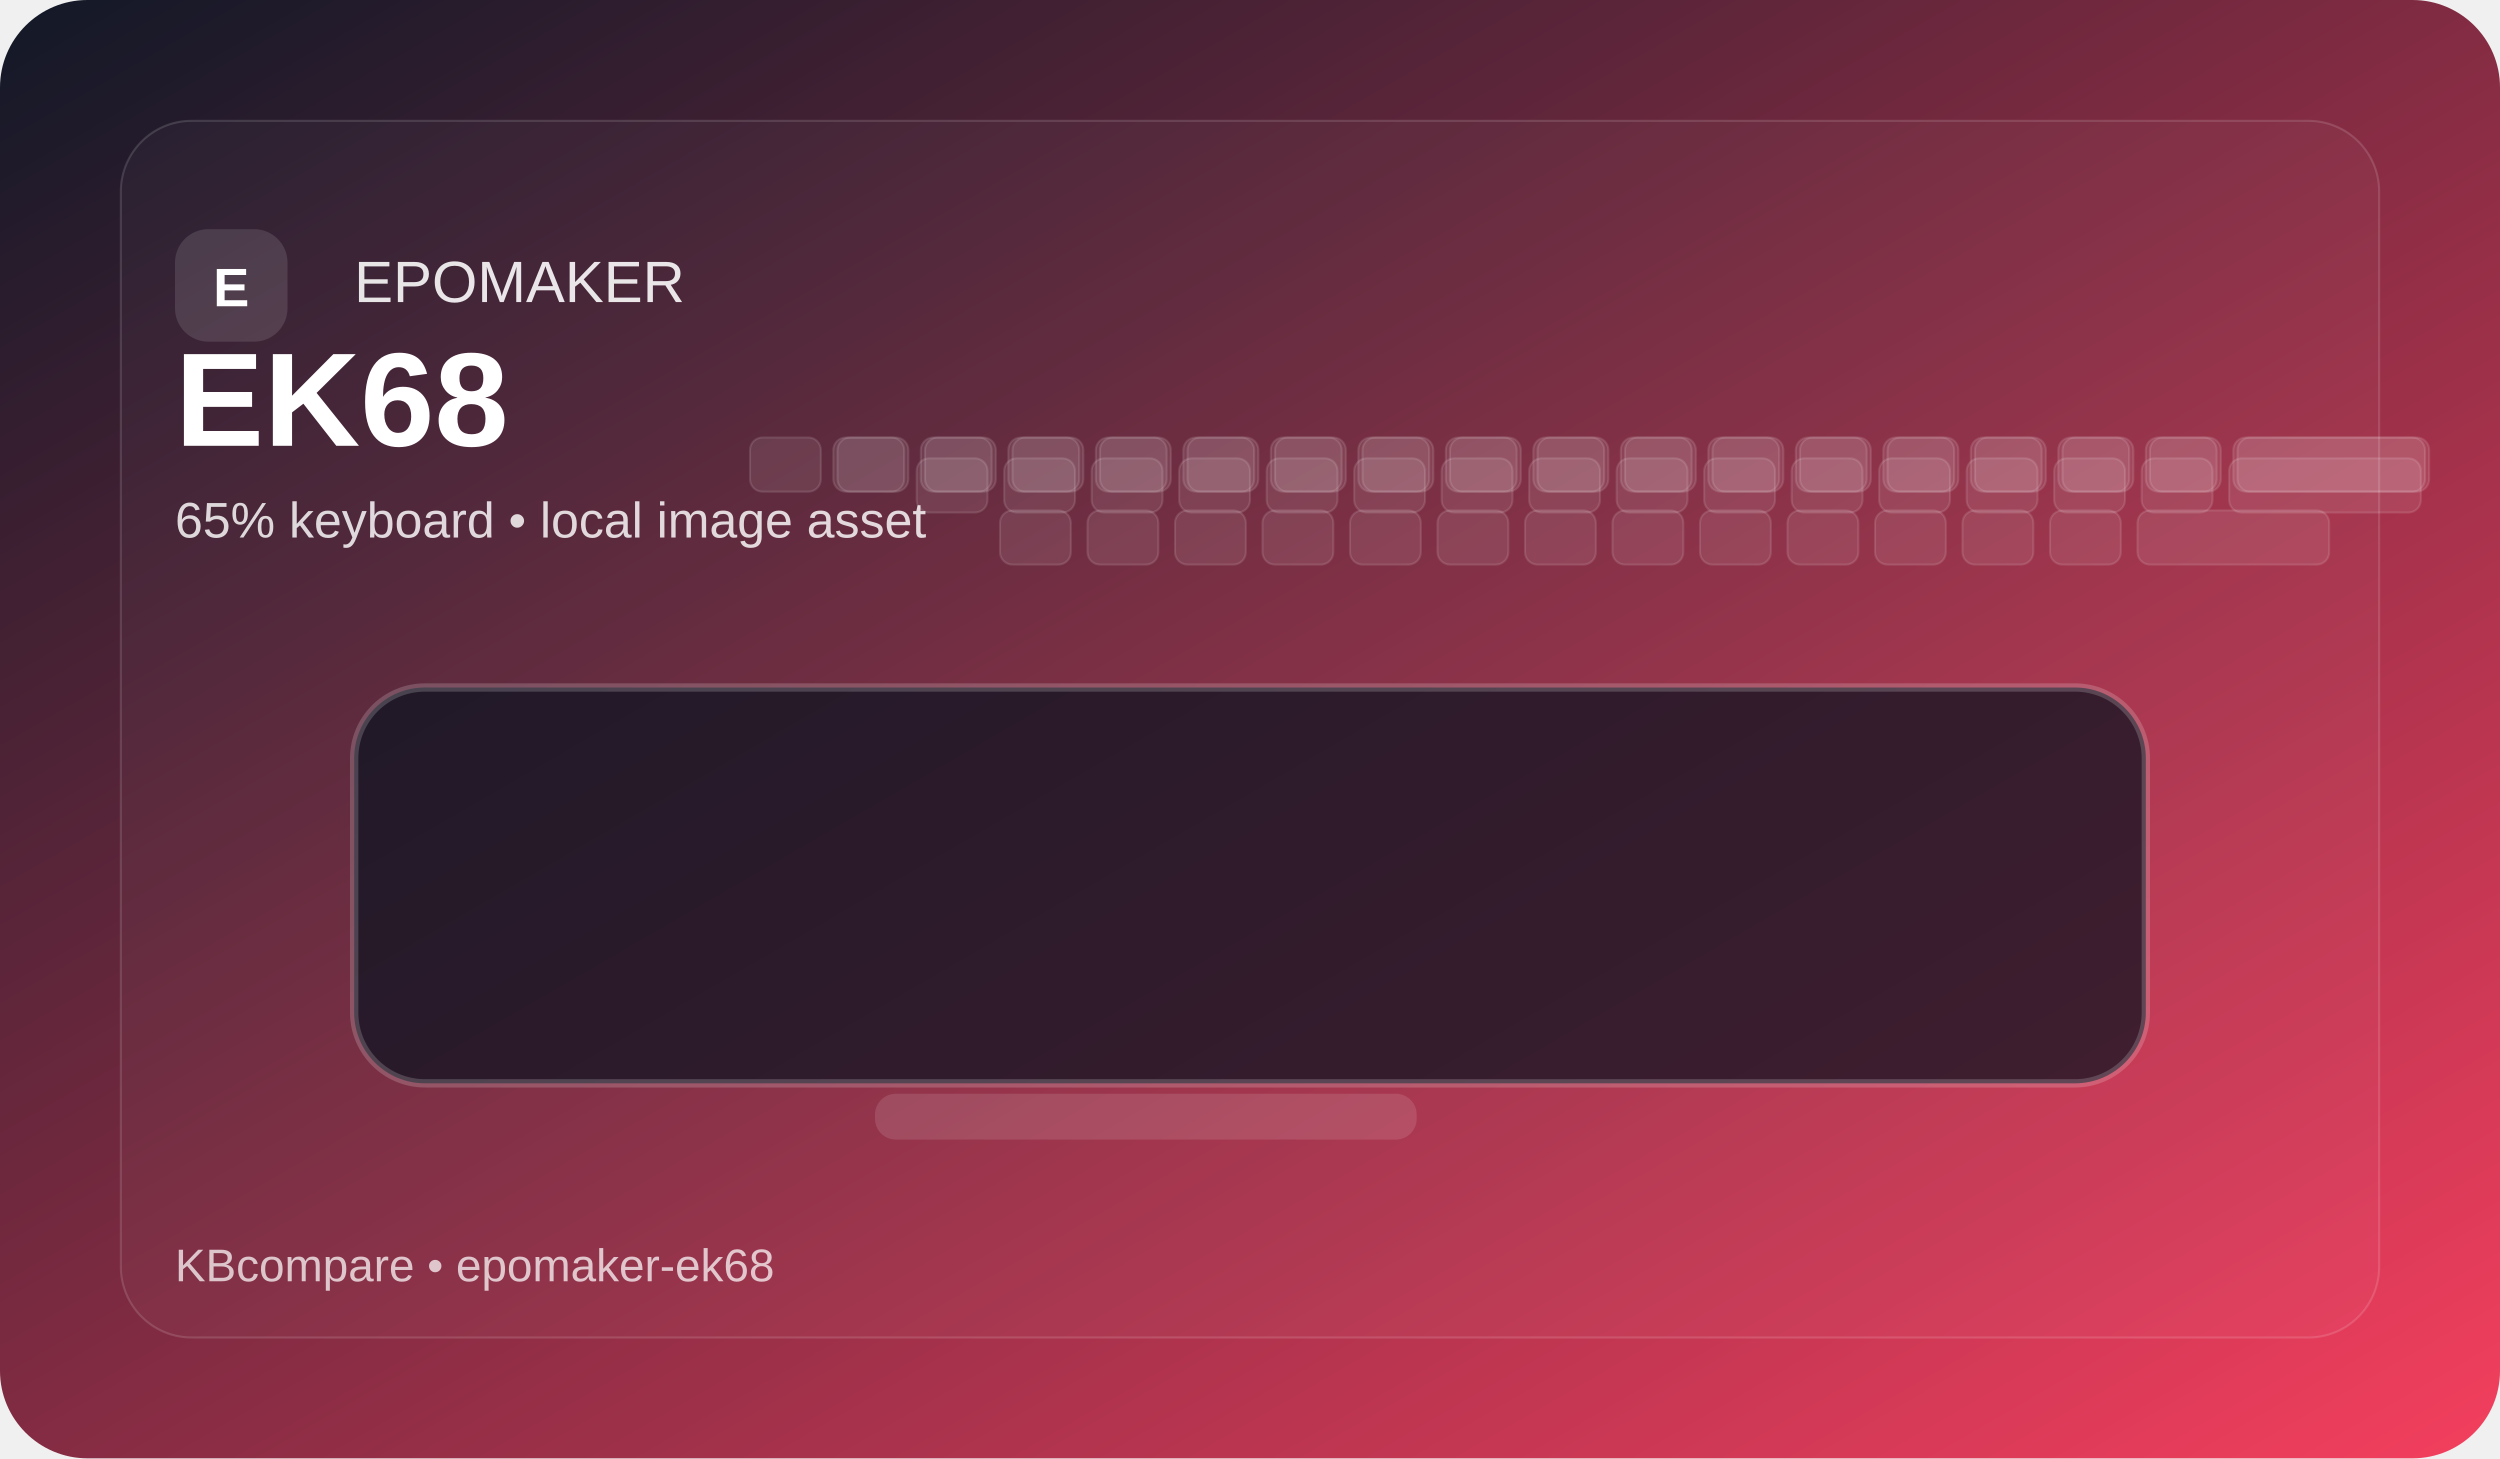
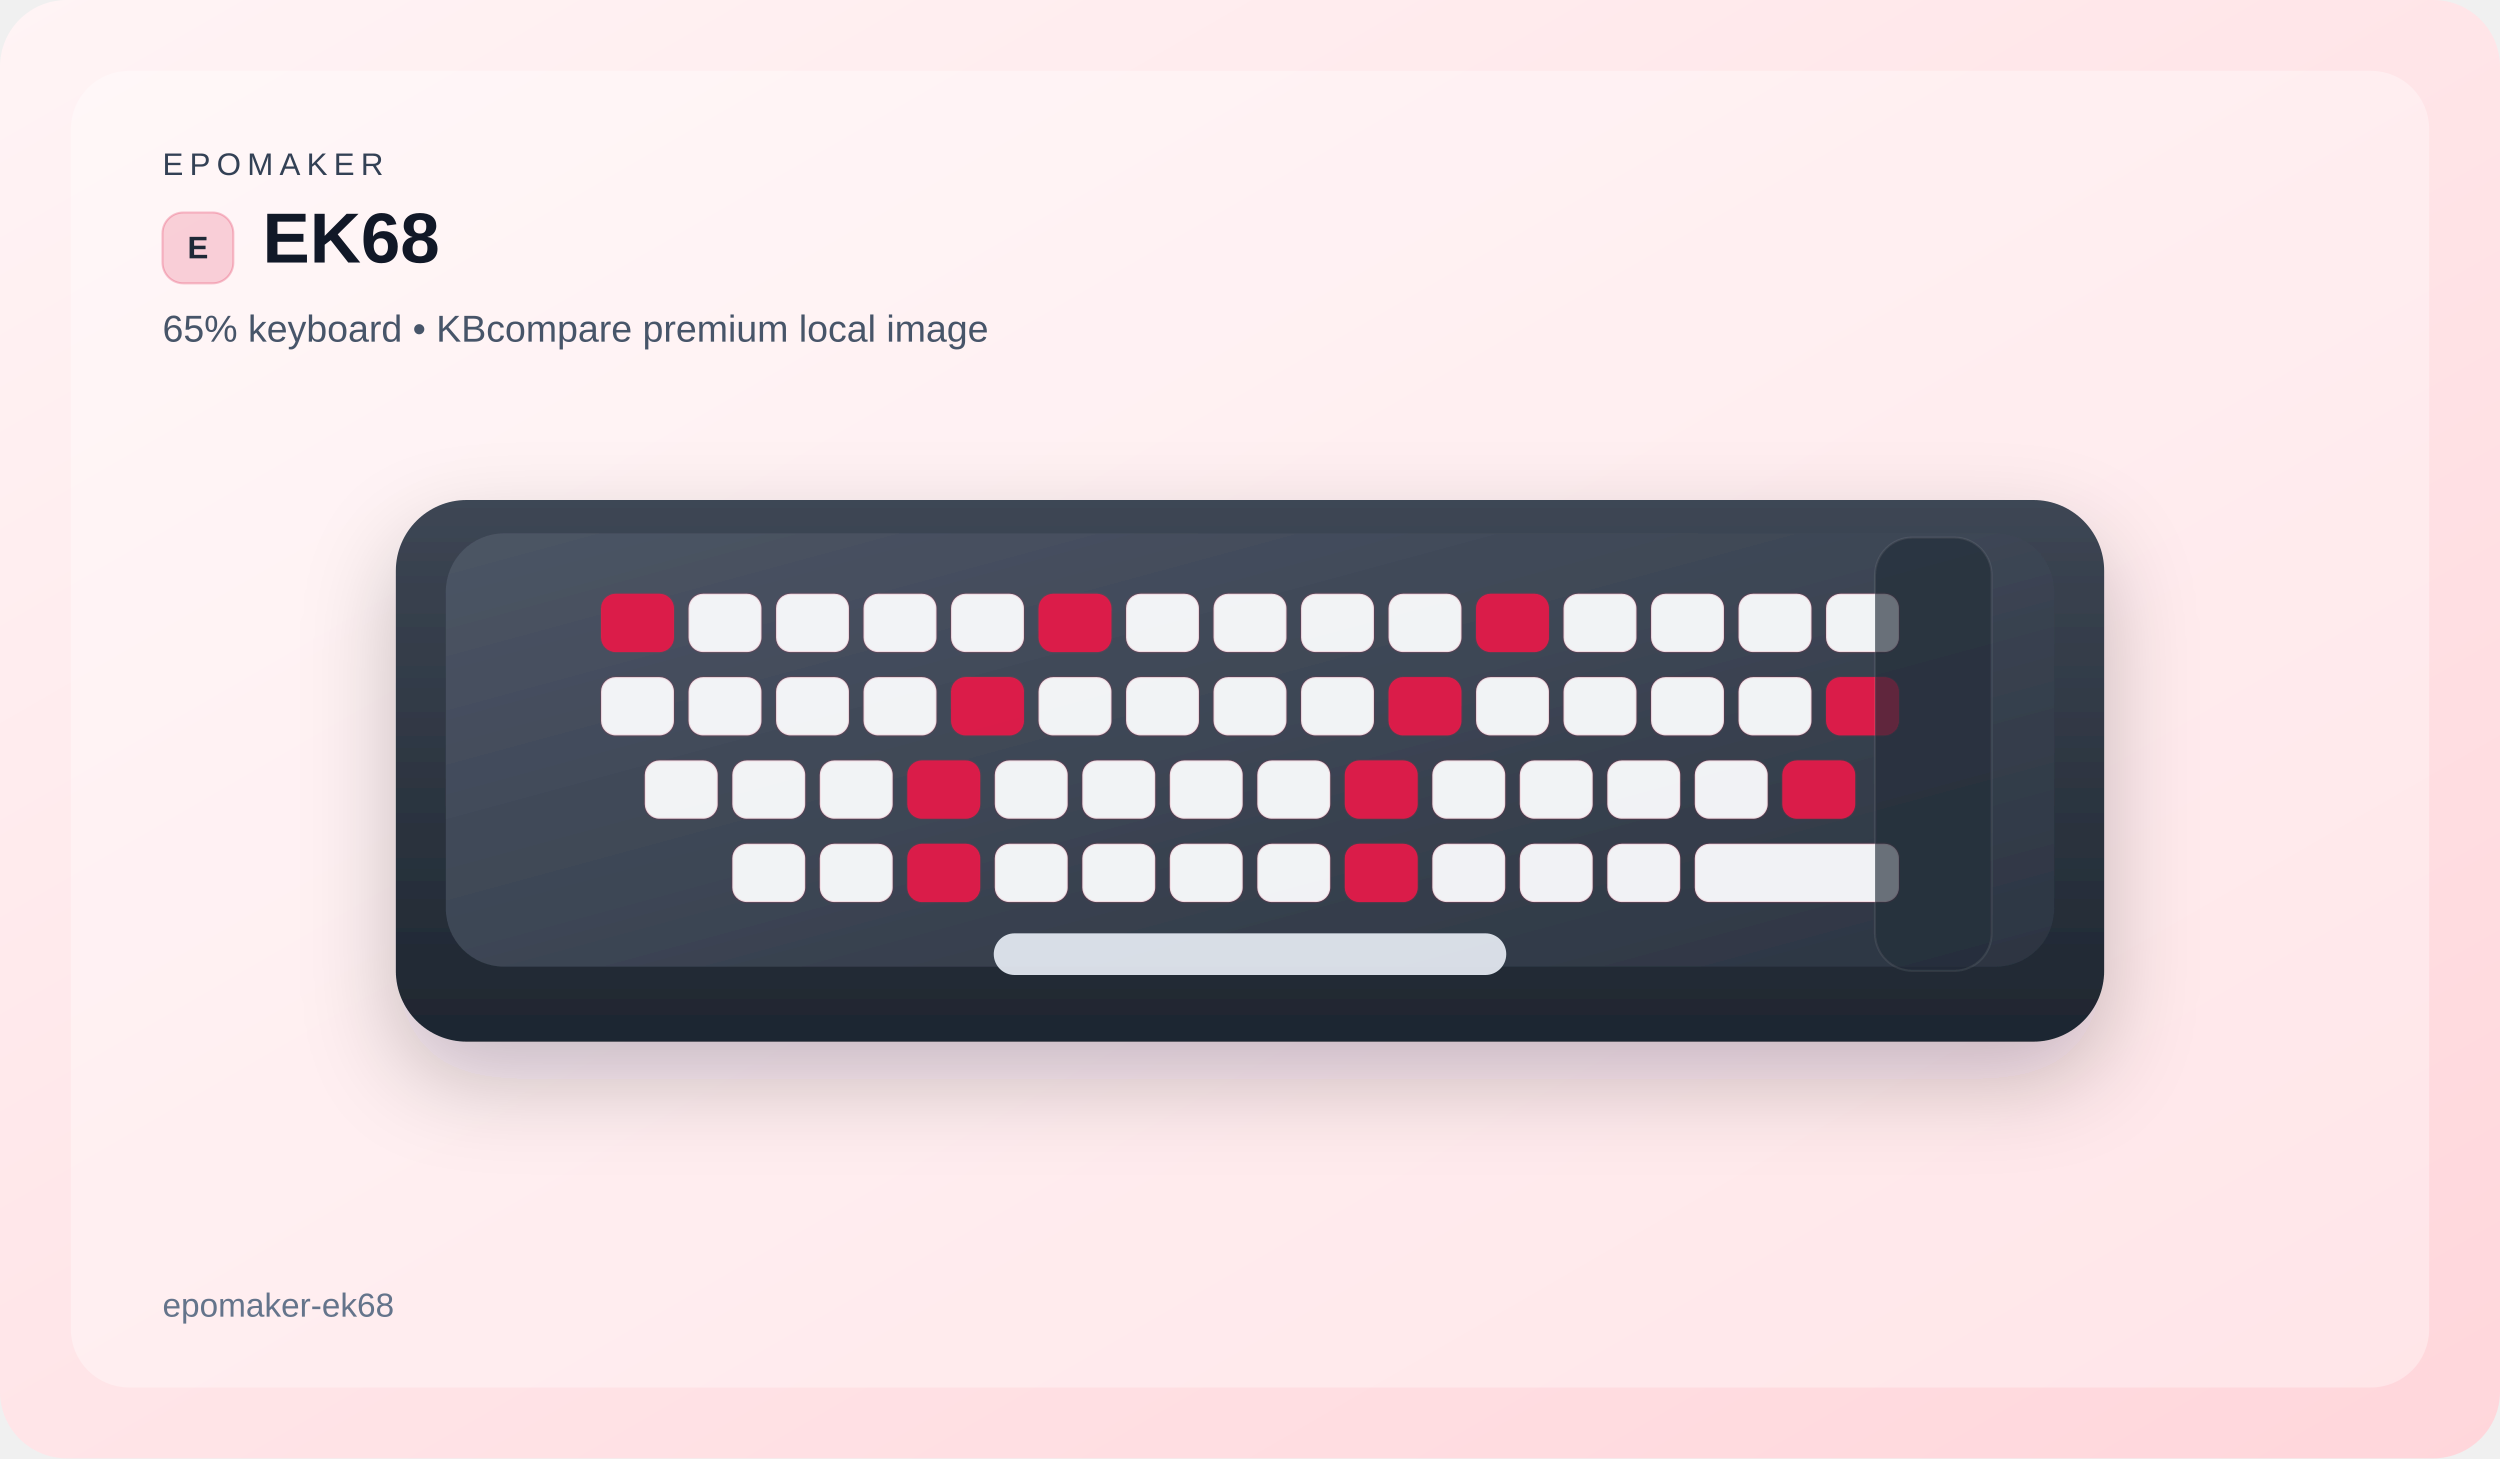
<svg xmlns="http://www.w3.org/2000/svg" width="1200" height="700" viewBox="0 0 1200 700">
  <defs>
-     <linearGradient id="g" x1="0" y1="0" x2="1" y2="1">
-       <stop offset="0%" stop-color="#111827" />
-       <stop offset="100%" stop-color="#f43f5e" />
+     <linearGradient id="bg" x1="0" y1="0" x2="1" y2="1">
+       <stop offset="0%" stop-color="#fff4f5" />
+       <stop offset="100%" stop-color="#ffd6db" />
    </linearGradient>
+     <linearGradient id="body" x1="0" y1="0" x2="0" y2="1">
+       <stop offset="0%" stop-color="#3d4654" />
+       <stop offset="100%" stop-color="#1e2630" />
+     </linearGradient>
+     <linearGradient id="plate" x1="0" y1="0" x2="1" y2="1">
+       <stop offset="0%" stop-color="#4c5565" />
+       <stop offset="100%" stop-color="#2c3542" />
+     </linearGradient>
+     <filter id="shadow" x="-20%" y="-20%" width="140%" height="160%">
+       <feDropShadow dx="0" dy="18" stdDeviation="22" flood-color="#0b1120" flood-opacity="0.22" />
+     </filter>
  </defs>
-   <rect width="1200" height="700" rx="42" fill="url(#g)" />
-   <rect x="58" y="58" width="1084" height="584" rx="34" fill="rgba(255,255,255,0.03)" stroke="rgba(255,255,255,0.14)" />
-   <rect x="84" y="110" width="54" height="54" rx="16" fill="white" fill-opacity="0.12" />
-   <text x="111" y="147" text-anchor="middle" font-size="26" font-family="Arial, sans-serif" font-weight="700" fill="white">E</text>
-   <text x="170" y="145" font-size="28" font-family="Arial, sans-serif" fill="white" opacity="0.88">EPOMAKER</text>
-   <text x="84" y="214" font-size="64" font-family="Arial, sans-serif" font-weight="700" fill="white">EK68</text>
-   <text x="84" y="258" font-size="24" font-family="Arial, sans-serif" fill="white" opacity="0.82">65% keyboard • local image asset</text>
-   <rect x="170" y="330" width="860" height="190" rx="34" fill="#0b1220" fill-opacity="0.72" stroke="rgba(255,255,255,0.18)" stroke-width="4" />
-   <rect x="360" y="210" width="34" height="26" rx="6" fill="white" fill-opacity="0.09" stroke="white" stroke-opacity="0.12" />
-   <rect x="402" y="210" width="34" height="26" rx="6" fill="white" fill-opacity="0.09" stroke="white" stroke-opacity="0.12" />
-   <rect x="444" y="210" width="34" height="26" rx="6" fill="white" fill-opacity="0.09" stroke="white" stroke-opacity="0.12" />
-   <rect x="486" y="210" width="34" height="26" rx="6" fill="white" fill-opacity="0.09" stroke="white" stroke-opacity="0.12" />
-   <rect x="528" y="210" width="34" height="26" rx="6" fill="white" fill-opacity="0.09" stroke="white" stroke-opacity="0.12" />
-   <rect x="570" y="210" width="34" height="26" rx="6" fill="white" fill-opacity="0.09" stroke="white" stroke-opacity="0.12" />
-   <rect x="612" y="210" width="34" height="26" rx="6" fill="white" fill-opacity="0.09" stroke="white" stroke-opacity="0.12" />
-   <rect x="654" y="210" width="34" height="26" rx="6" fill="white" fill-opacity="0.09" stroke="white" stroke-opacity="0.12" />
-   <rect x="696" y="210" width="34" height="26" rx="6" fill="white" fill-opacity="0.09" stroke="white" stroke-opacity="0.12" />
-   <rect x="738" y="210" width="34" height="26" rx="6" fill="white" fill-opacity="0.09" stroke="white" stroke-opacity="0.12" />
-   <rect x="780" y="210" width="34" height="26" rx="6" fill="white" fill-opacity="0.09" stroke="white" stroke-opacity="0.12" />
-   <rect x="822" y="210" width="34" height="26" rx="6" fill="white" fill-opacity="0.09" stroke="white" stroke-opacity="0.12" />
-   <rect x="864" y="210" width="34" height="26" rx="6" fill="white" fill-opacity="0.09" stroke="white" stroke-opacity="0.12" />
-   <rect x="906" y="210" width="34" height="26" rx="6" fill="white" fill-opacity="0.09" stroke="white" stroke-opacity="0.12" />
-   <rect x="948" y="210" width="34" height="26" rx="6" fill="white" fill-opacity="0.09" stroke="white" stroke-opacity="0.12" />
-   <rect x="990" y="210" width="34" height="26" rx="6" fill="white" fill-opacity="0.09" stroke="white" stroke-opacity="0.12" />
-   <rect x="1032" y="210" width="34" height="26" rx="6" fill="white" fill-opacity="0.09" stroke="white" stroke-opacity="0.12" />
-   <rect x="1074" y="210" width="92" height="26" rx="6" fill="white" fill-opacity="0.09" stroke="white" stroke-opacity="0.12" />
-   <rect x="400" y="210" width="34" height="26" rx="6" fill="white" fill-opacity="0.09" stroke="white" stroke-opacity="0.12" />
-   <rect x="442" y="210" width="34" height="26" rx="6" fill="white" fill-opacity="0.09" stroke="white" stroke-opacity="0.12" />
-   <rect x="484" y="210" width="34" height="26" rx="6" fill="white" fill-opacity="0.09" stroke="white" stroke-opacity="0.12" />
-   <rect x="526" y="210" width="34" height="26" rx="6" fill="white" fill-opacity="0.09" stroke="white" stroke-opacity="0.12" />
-   <rect x="568" y="210" width="34" height="26" rx="6" fill="white" fill-opacity="0.09" stroke="white" stroke-opacity="0.12" />
-   <rect x="610" y="210" width="34" height="26" rx="6" fill="white" fill-opacity="0.09" stroke="white" stroke-opacity="0.12" />
-   <rect x="652" y="210" width="34" height="26" rx="6" fill="white" fill-opacity="0.09" stroke="white" stroke-opacity="0.12" />
-   <rect x="694" y="210" width="34" height="26" rx="6" fill="white" fill-opacity="0.09" stroke="white" stroke-opacity="0.12" />
-   <rect x="736" y="210" width="34" height="26" rx="6" fill="white" fill-opacity="0.09" stroke="white" stroke-opacity="0.12" />
-   <rect x="778" y="210" width="34" height="26" rx="6" fill="white" fill-opacity="0.09" stroke="white" stroke-opacity="0.12" />
-   <rect x="820" y="210" width="34" height="26" rx="6" fill="white" fill-opacity="0.09" stroke="white" stroke-opacity="0.12" />
-   <rect x="862" y="210" width="34" height="26" rx="6" fill="white" fill-opacity="0.09" stroke="white" stroke-opacity="0.12" />
-   <rect x="904" y="210" width="34" height="26" rx="6" fill="white" fill-opacity="0.09" stroke="white" stroke-opacity="0.12" />
-   <rect x="946" y="210" width="34" height="26" rx="6" fill="white" fill-opacity="0.09" stroke="white" stroke-opacity="0.12" />
-   <rect x="988" y="210" width="34" height="26" rx="6" fill="white" fill-opacity="0.09" stroke="white" stroke-opacity="0.12" />
-   <rect x="1030" y="210" width="34" height="26" rx="6" fill="white" fill-opacity="0.09" stroke="white" stroke-opacity="0.12" />
-   <rect x="1072" y="210" width="92" height="26" rx="6" fill="white" fill-opacity="0.09" stroke="white" stroke-opacity="0.12" />
-   <rect x="440" y="220" width="34" height="26" rx="6" fill="white" fill-opacity="0.09" stroke="white" stroke-opacity="0.12" />
-   <rect x="482" y="220" width="34" height="26" rx="6" fill="white" fill-opacity="0.09" stroke="white" stroke-opacity="0.12" />
-   <rect x="524" y="220" width="34" height="26" rx="6" fill="white" fill-opacity="0.09" stroke="white" stroke-opacity="0.12" />
-   <rect x="566" y="220" width="34" height="26" rx="6" fill="white" fill-opacity="0.09" stroke="white" stroke-opacity="0.12" />
-   <rect x="608" y="220" width="34" height="26" rx="6" fill="white" fill-opacity="0.09" stroke="white" stroke-opacity="0.12" />
-   <rect x="650" y="220" width="34" height="26" rx="6" fill="white" fill-opacity="0.09" stroke="white" stroke-opacity="0.12" />
-   <rect x="692" y="220" width="34" height="26" rx="6" fill="white" fill-opacity="0.09" stroke="white" stroke-opacity="0.12" />
-   <rect x="734" y="220" width="34" height="26" rx="6" fill="white" fill-opacity="0.09" stroke="white" stroke-opacity="0.12" />
-   <rect x="776" y="220" width="34" height="26" rx="6" fill="white" fill-opacity="0.09" stroke="white" stroke-opacity="0.12" />
-   <rect x="818" y="220" width="34" height="26" rx="6" fill="white" fill-opacity="0.09" stroke="white" stroke-opacity="0.12" />
-   <rect x="860" y="220" width="34" height="26" rx="6" fill="white" fill-opacity="0.09" stroke="white" stroke-opacity="0.12" />
-   <rect x="902" y="220" width="34" height="26" rx="6" fill="white" fill-opacity="0.09" stroke="white" stroke-opacity="0.12" />
-   <rect x="944" y="220" width="34" height="26" rx="6" fill="white" fill-opacity="0.09" stroke="white" stroke-opacity="0.12" />
-   <rect x="986" y="220" width="34" height="26" rx="6" fill="white" fill-opacity="0.09" stroke="white" stroke-opacity="0.12" />
-   <rect x="1028" y="220" width="34" height="26" rx="6" fill="white" fill-opacity="0.09" stroke="white" stroke-opacity="0.12" />
-   <rect x="1070" y="220" width="92" height="26" rx="6" fill="white" fill-opacity="0.09" stroke="white" stroke-opacity="0.12" />
-   <rect x="480" y="245" width="34" height="26" rx="6" fill="white" fill-opacity="0.09" stroke="white" stroke-opacity="0.12" />
-   <rect x="522" y="245" width="34" height="26" rx="6" fill="white" fill-opacity="0.09" stroke="white" stroke-opacity="0.12" />
-   <rect x="564" y="245" width="34" height="26" rx="6" fill="white" fill-opacity="0.09" stroke="white" stroke-opacity="0.12" />
-   <rect x="606" y="245" width="34" height="26" rx="6" fill="white" fill-opacity="0.09" stroke="white" stroke-opacity="0.12" />
-   <rect x="648" y="245" width="34" height="26" rx="6" fill="white" fill-opacity="0.09" stroke="white" stroke-opacity="0.12" />
-   <rect x="690" y="245" width="34" height="26" rx="6" fill="white" fill-opacity="0.09" stroke="white" stroke-opacity="0.12" />
-   <rect x="732" y="245" width="34" height="26" rx="6" fill="white" fill-opacity="0.09" stroke="white" stroke-opacity="0.12" />
-   <rect x="774" y="245" width="34" height="26" rx="6" fill="white" fill-opacity="0.09" stroke="white" stroke-opacity="0.12" />
-   <rect x="816" y="245" width="34" height="26" rx="6" fill="white" fill-opacity="0.09" stroke="white" stroke-opacity="0.12" />
-   <rect x="858" y="245" width="34" height="26" rx="6" fill="white" fill-opacity="0.09" stroke="white" stroke-opacity="0.12" />
-   <rect x="900" y="245" width="34" height="26" rx="6" fill="white" fill-opacity="0.09" stroke="white" stroke-opacity="0.12" />
-   <rect x="942" y="245" width="34" height="26" rx="6" fill="white" fill-opacity="0.09" stroke="white" stroke-opacity="0.12" />
-   <rect x="984" y="245" width="34" height="26" rx="6" fill="white" fill-opacity="0.09" stroke="white" stroke-opacity="0.12" />
-   <rect x="1026" y="245" width="92" height="26" rx="6" fill="white" fill-opacity="0.09" stroke="white" stroke-opacity="0.12" />
-   <rect x="420" y="525" width="260" height="22" rx="10" fill="white" fill-opacity="0.12" />
-   <text x="84" y="615" font-size="22" font-family="Arial, sans-serif" fill="white" opacity="0.72">KBcompare • epomaker-ek68</text>
+   <rect width="1200" height="700" rx="32" fill="url(#bg)" />
+   <rect x="34" y="34" width="1132" height="632" rx="28" fill="white" fill-opacity="0.35" />
+   <text x="78" y="84" font-size="15" font-family="Arial, sans-serif" fill="#334155" letter-spacing="3">EPOMAKER</text>
+   <rect x="78" y="102" width="34" height="34" rx="10" fill="#e11d48" fill-opacity="0.18" stroke="#e11d48" stroke-opacity="0.25" />
+   <text x="95" y="124" text-anchor="middle" font-size="15" font-family="Arial, sans-serif" font-weight="700" fill="#1f2937">E</text>
+   <text x="126" y="126" font-size="34" font-family="Arial, sans-serif" font-weight="700" fill="#111827">EK68</text>
+   <text x="78" y="164" font-size="18" font-family="Arial, sans-serif" fill="#475569">65% keyboard • KBcompare premium local image</text>
+   <g filter="url(#shadow)">
+     <rect x="190" y="240" width="820" height="260" rx="34" fill="url(#body)" />
+     <rect x="214" y="256" width="772" height="208" rx="28" fill="url(#plate)" />
+     <rect x="288.5" y="285" width="35.0" height="28" rx="7" fill="#e11d48" fill-opacity="0.96" stroke="#e11d48" stroke-opacity="0.12" />
+     <rect x="330.5" y="285" width="35.0" height="28" rx="7" fill="#f8fafc" fill-opacity="0.96" stroke="#e11d48" stroke-opacity="0.12" />
+     <rect x="372.5" y="285" width="35.0" height="28" rx="7" fill="#f8fafc" fill-opacity="0.96" stroke="#e11d48" stroke-opacity="0.12" />
+     <rect x="414.5" y="285" width="35.0" height="28" rx="7" fill="#f8fafc" fill-opacity="0.96" stroke="#e11d48" stroke-opacity="0.12" />
+     <rect x="456.5" y="285" width="35.0" height="28" rx="7" fill="#f8fafc" fill-opacity="0.96" stroke="#e11d48" stroke-opacity="0.12" />
+     <rect x="498.5" y="285" width="35.0" height="28" rx="7" fill="#e11d48" fill-opacity="0.96" stroke="#e11d48" stroke-opacity="0.12" />
+     <rect x="540.5" y="285" width="35.0" height="28" rx="7" fill="#f8fafc" fill-opacity="0.96" stroke="#e11d48" stroke-opacity="0.12" />
+     <rect x="582.5" y="285" width="35.0" height="28" rx="7" fill="#f8fafc" fill-opacity="0.96" stroke="#e11d48" stroke-opacity="0.12" />
+     <rect x="624.5" y="285" width="35.0" height="28" rx="7" fill="#f8fafc" fill-opacity="0.96" stroke="#e11d48" stroke-opacity="0.12" />
+     <rect x="666.5" y="285" width="35.0" height="28" rx="7" fill="#f8fafc" fill-opacity="0.96" stroke="#e11d48" stroke-opacity="0.12" />
+     <rect x="708.5" y="285" width="35.0" height="28" rx="7" fill="#e11d48" fill-opacity="0.96" stroke="#e11d48" stroke-opacity="0.12" />
+     <rect x="750.5" y="285" width="35.0" height="28" rx="7" fill="#f8fafc" fill-opacity="0.96" stroke="#e11d48" stroke-opacity="0.12" />
+     <rect x="792.5" y="285" width="35.0" height="28" rx="7" fill="#f8fafc" fill-opacity="0.96" stroke="#e11d48" stroke-opacity="0.12" />
+     <rect x="834.5" y="285" width="35.0" height="28" rx="7" fill="#f8fafc" fill-opacity="0.96" stroke="#e11d48" stroke-opacity="0.12" />
+     <rect x="876.5" y="285" width="35.0" height="28" rx="7" fill="#f8fafc" fill-opacity="0.96" stroke="#e11d48" stroke-opacity="0.12" />
+     <rect x="288.5" y="325" width="35.0" height="28" rx="7" fill="#f8fafc" fill-opacity="0.96" stroke="#e11d48" stroke-opacity="0.12" />
+     <rect x="330.5" y="325" width="35.0" height="28" rx="7" fill="#f8fafc" fill-opacity="0.96" stroke="#e11d48" stroke-opacity="0.12" />
+     <rect x="372.5" y="325" width="35.0" height="28" rx="7" fill="#f8fafc" fill-opacity="0.96" stroke="#e11d48" stroke-opacity="0.12" />
+     <rect x="414.5" y="325" width="35.0" height="28" rx="7" fill="#f8fafc" fill-opacity="0.96" stroke="#e11d48" stroke-opacity="0.12" />
+     <rect x="456.5" y="325" width="35.0" height="28" rx="7" fill="#e11d48" fill-opacity="0.96" stroke="#e11d48" stroke-opacity="0.12" />
+     <rect x="498.5" y="325" width="35.0" height="28" rx="7" fill="#f8fafc" fill-opacity="0.96" stroke="#e11d48" stroke-opacity="0.12" />
+     <rect x="540.5" y="325" width="35.0" height="28" rx="7" fill="#f8fafc" fill-opacity="0.96" stroke="#e11d48" stroke-opacity="0.12" />
+     <rect x="582.5" y="325" width="35.0" height="28" rx="7" fill="#f8fafc" fill-opacity="0.96" stroke="#e11d48" stroke-opacity="0.12" />
+     <rect x="624.5" y="325" width="35.0" height="28" rx="7" fill="#f8fafc" fill-opacity="0.96" stroke="#e11d48" stroke-opacity="0.12" />
+     <rect x="666.5" y="325" width="35.0" height="28" rx="7" fill="#e11d48" fill-opacity="0.96" stroke="#e11d48" stroke-opacity="0.12" />
+     <rect x="708.5" y="325" width="35.0" height="28" rx="7" fill="#f8fafc" fill-opacity="0.96" stroke="#e11d48" stroke-opacity="0.12" />
+     <rect x="750.5" y="325" width="35.0" height="28" rx="7" fill="#f8fafc" fill-opacity="0.96" stroke="#e11d48" stroke-opacity="0.12" />
+     <rect x="792.5" y="325" width="35.0" height="28" rx="7" fill="#f8fafc" fill-opacity="0.96" stroke="#e11d48" stroke-opacity="0.12" />
+     <rect x="834.5" y="325" width="35.0" height="28" rx="7" fill="#f8fafc" fill-opacity="0.96" stroke="#e11d48" stroke-opacity="0.12" />
+     <rect x="876.5" y="325" width="35.0" height="28" rx="7" fill="#e11d48" fill-opacity="0.96" stroke="#e11d48" stroke-opacity="0.12" />
+     <rect x="309.5" y="365" width="35.0" height="28" rx="7" fill="#f8fafc" fill-opacity="0.96" stroke="#e11d48" stroke-opacity="0.12" />
+     <rect x="351.5" y="365" width="35.0" height="28" rx="7" fill="#f8fafc" fill-opacity="0.96" stroke="#e11d48" stroke-opacity="0.12" />
+     <rect x="393.5" y="365" width="35.0" height="28" rx="7" fill="#f8fafc" fill-opacity="0.96" stroke="#e11d48" stroke-opacity="0.12" />
+     <rect x="435.5" y="365" width="35.0" height="28" rx="7" fill="#e11d48" fill-opacity="0.96" stroke="#e11d48" stroke-opacity="0.12" />
+     <rect x="477.5" y="365" width="35.0" height="28" rx="7" fill="#f8fafc" fill-opacity="0.96" stroke="#e11d48" stroke-opacity="0.12" />
+     <rect x="519.5" y="365" width="35.0" height="28" rx="7" fill="#f8fafc" fill-opacity="0.96" stroke="#e11d48" stroke-opacity="0.12" />
+     <rect x="561.5" y="365" width="35.0" height="28" rx="7" fill="#f8fafc" fill-opacity="0.96" stroke="#e11d48" stroke-opacity="0.12" />
+     <rect x="603.5" y="365" width="35.0" height="28" rx="7" fill="#f8fafc" fill-opacity="0.96" stroke="#e11d48" stroke-opacity="0.12" />
+     <rect x="645.5" y="365" width="35.0" height="28" rx="7" fill="#e11d48" fill-opacity="0.96" stroke="#e11d48" stroke-opacity="0.12" />
+     <rect x="687.5" y="365" width="35.0" height="28" rx="7" fill="#f8fafc" fill-opacity="0.96" stroke="#e11d48" stroke-opacity="0.12" />
+     <rect x="729.5" y="365" width="35.0" height="28" rx="7" fill="#f8fafc" fill-opacity="0.96" stroke="#e11d48" stroke-opacity="0.12" />
+     <rect x="771.5" y="365" width="35.0" height="28" rx="7" fill="#f8fafc" fill-opacity="0.96" stroke="#e11d48" stroke-opacity="0.12" />
+     <rect x="813.5" y="365" width="35.0" height="28" rx="7" fill="#f8fafc" fill-opacity="0.96" stroke="#e11d48" stroke-opacity="0.12" />
+     <rect x="855.5" y="365" width="35.0" height="28" rx="7" fill="#e11d48" fill-opacity="0.96" stroke="#e11d48" stroke-opacity="0.12" />
+     <rect x="351.5" y="405" width="35.0" height="28" rx="7" fill="#f8fafc" fill-opacity="0.96" stroke="#e11d48" stroke-opacity="0.12" />
+     <rect x="393.5" y="405" width="35.0" height="28" rx="7" fill="#f8fafc" fill-opacity="0.96" stroke="#e11d48" stroke-opacity="0.12" />
+     <rect x="435.5" y="405" width="35.0" height="28" rx="7" fill="#e11d48" fill-opacity="0.96" stroke="#e11d48" stroke-opacity="0.12" />
+     <rect x="477.5" y="405" width="35.0" height="28" rx="7" fill="#f8fafc" fill-opacity="0.96" stroke="#e11d48" stroke-opacity="0.12" />
+     <rect x="519.5" y="405" width="35.0" height="28" rx="7" fill="#f8fafc" fill-opacity="0.96" stroke="#e11d48" stroke-opacity="0.12" />
+     <rect x="561.5" y="405" width="35.0" height="28" rx="7" fill="#f8fafc" fill-opacity="0.96" stroke="#e11d48" stroke-opacity="0.12" />
+     <rect x="603.5" y="405" width="35.0" height="28" rx="7" fill="#f8fafc" fill-opacity="0.96" stroke="#e11d48" stroke-opacity="0.12" />
+     <rect x="645.5" y="405" width="35.0" height="28" rx="7" fill="#e11d48" fill-opacity="0.96" stroke="#e11d48" stroke-opacity="0.12" />
+     <rect x="687.5" y="405" width="35.0" height="28" rx="7" fill="#f8fafc" fill-opacity="0.96" stroke="#e11d48" stroke-opacity="0.12" />
+     <rect x="729.5" y="405" width="35.0" height="28" rx="7" fill="#f8fafc" fill-opacity="0.96" stroke="#e11d48" stroke-opacity="0.12" />
+     <rect x="771.5" y="405" width="35.0" height="28" rx="7" fill="#f8fafc" fill-opacity="0.96" stroke="#e11d48" stroke-opacity="0.12" />
+     <rect x="813.5" y="405" width="98.0" height="28" rx="7" fill="#f8fafc" fill-opacity="0.96" stroke="#e11d48" stroke-opacity="0.12" />
+     <rect x="477.0" y="448" width="246.0" height="20" rx="10" fill="#e2e8f0" fill-opacity="0.94" />
+     <rect x="900.0" y="258" width="56" height="208" rx="18" fill="#232c38" fill-opacity="0.66" stroke="white" stroke-opacity="0.08" />
+   </g>
+   <text x="78" y="632" font-size="16" font-family="Arial, sans-serif" fill="#64748b">epomaker-ek68</text>
</svg>
